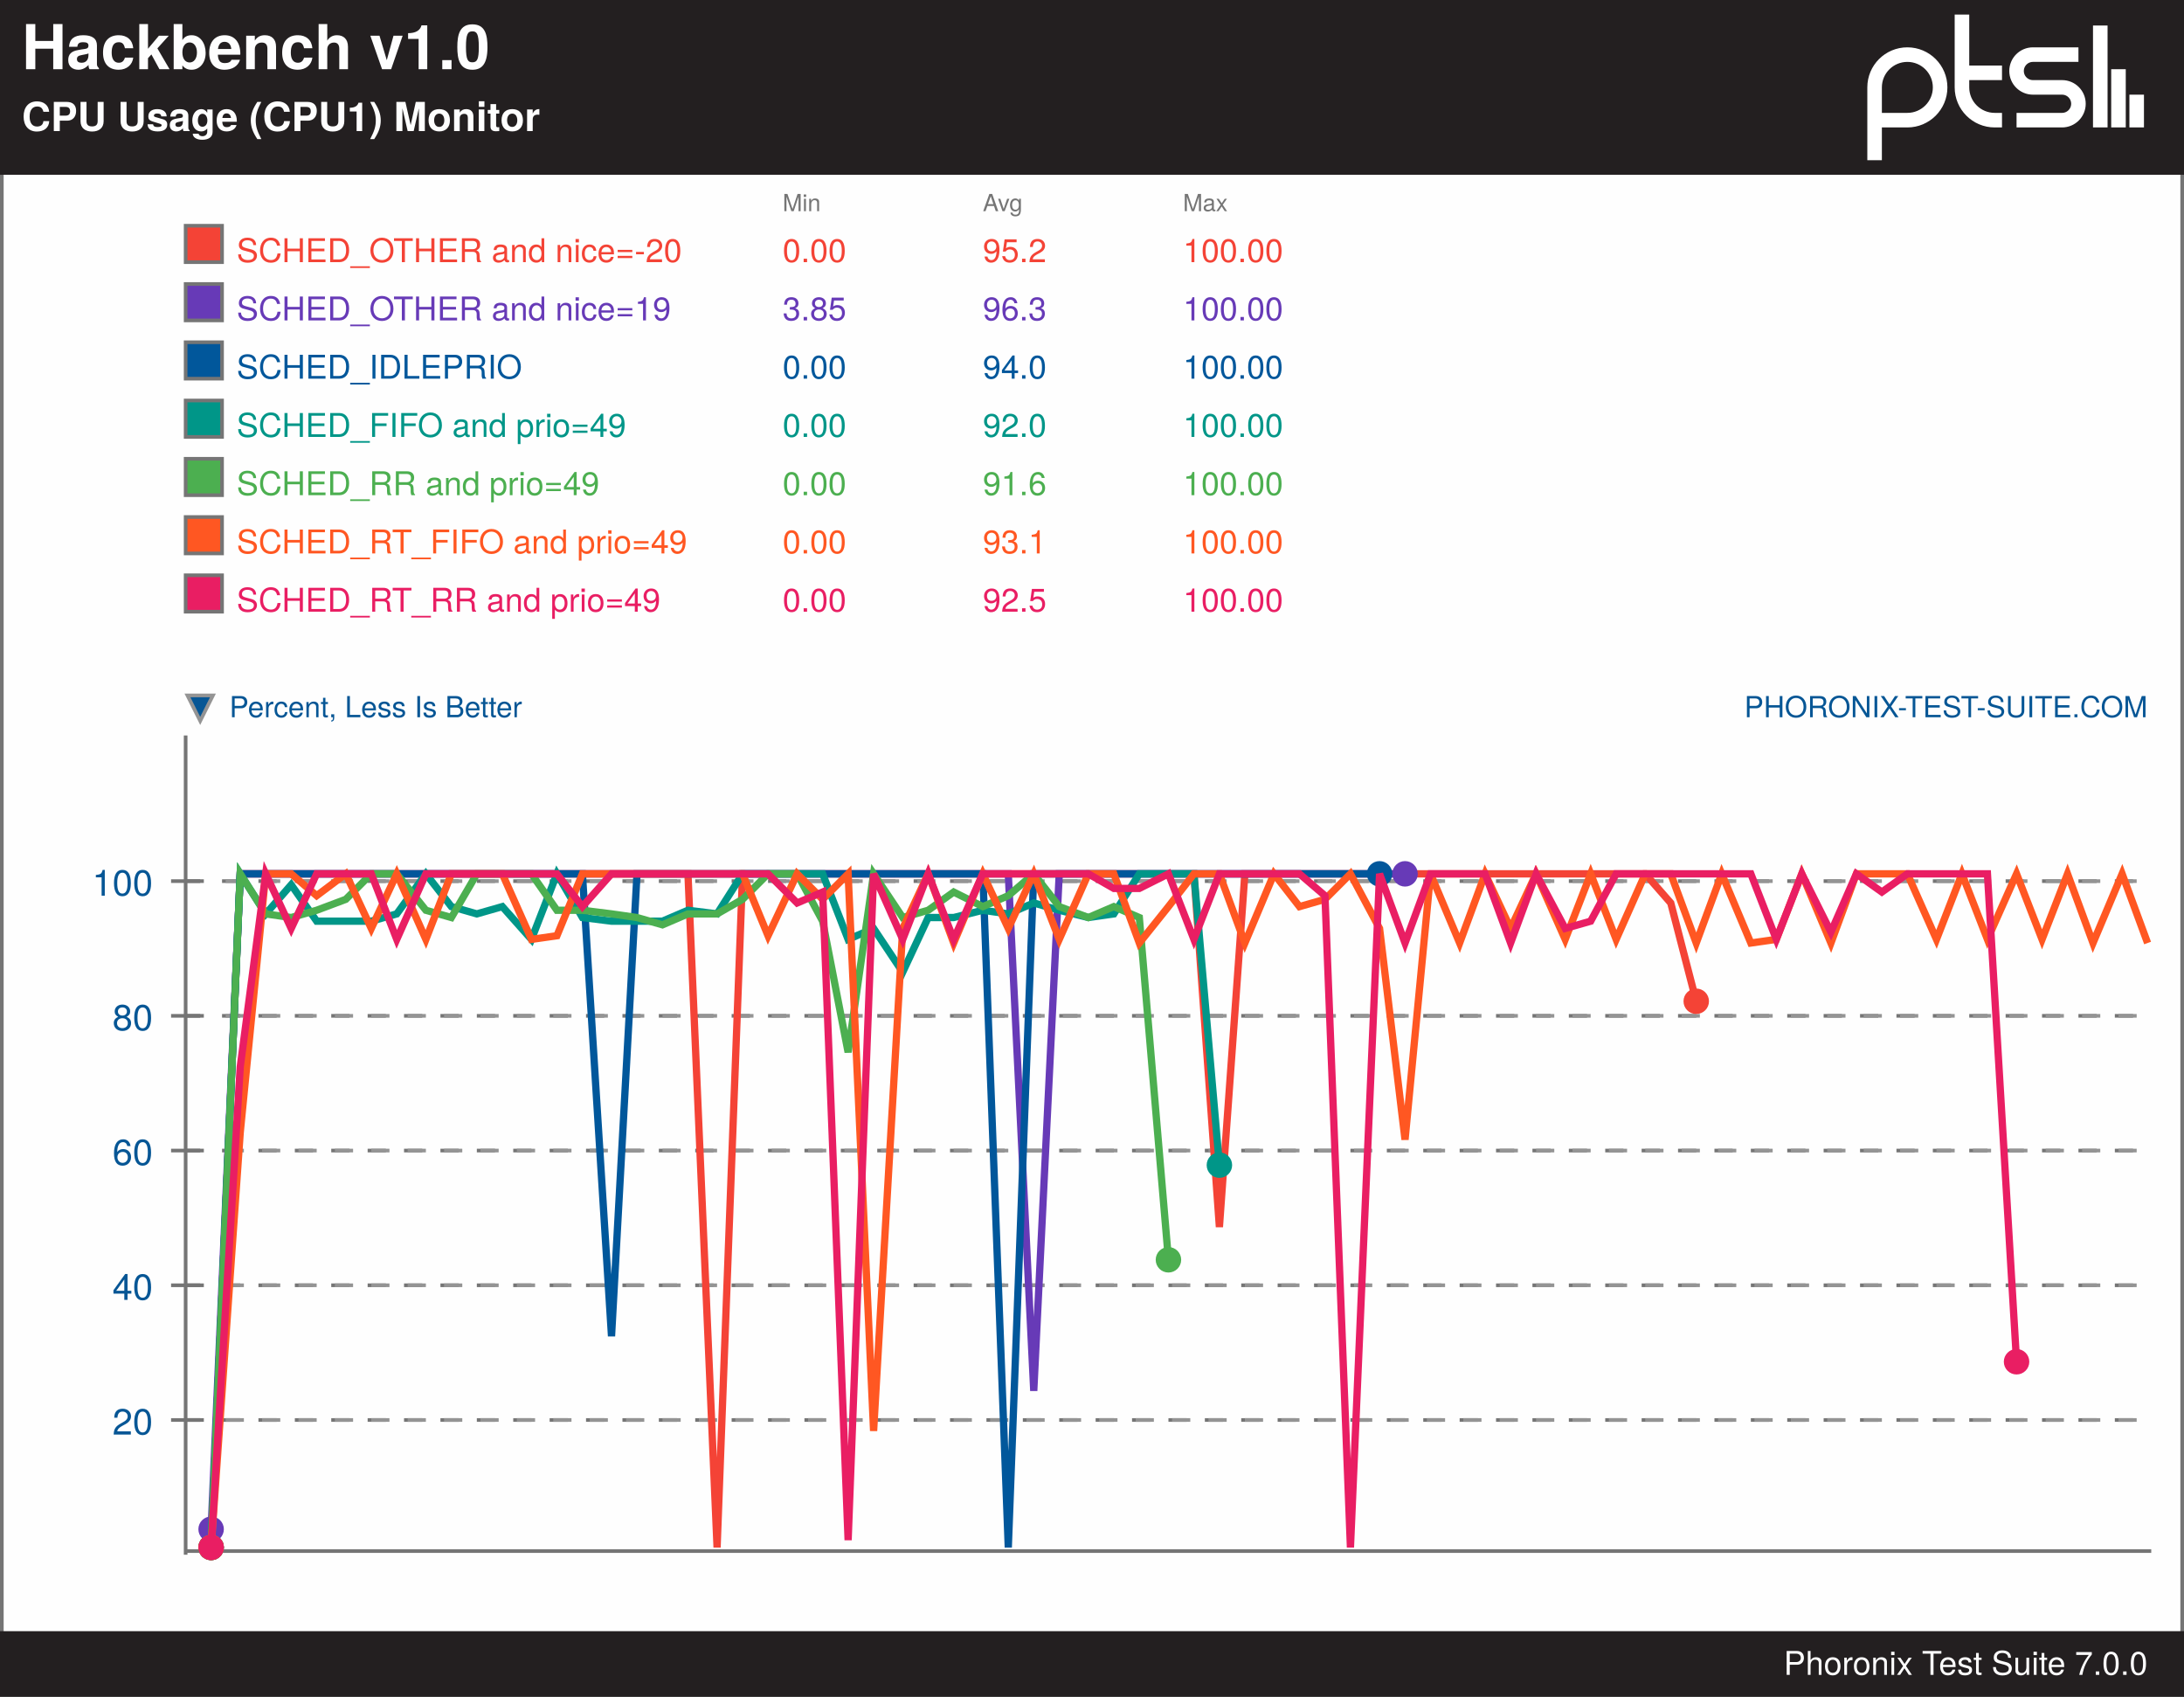
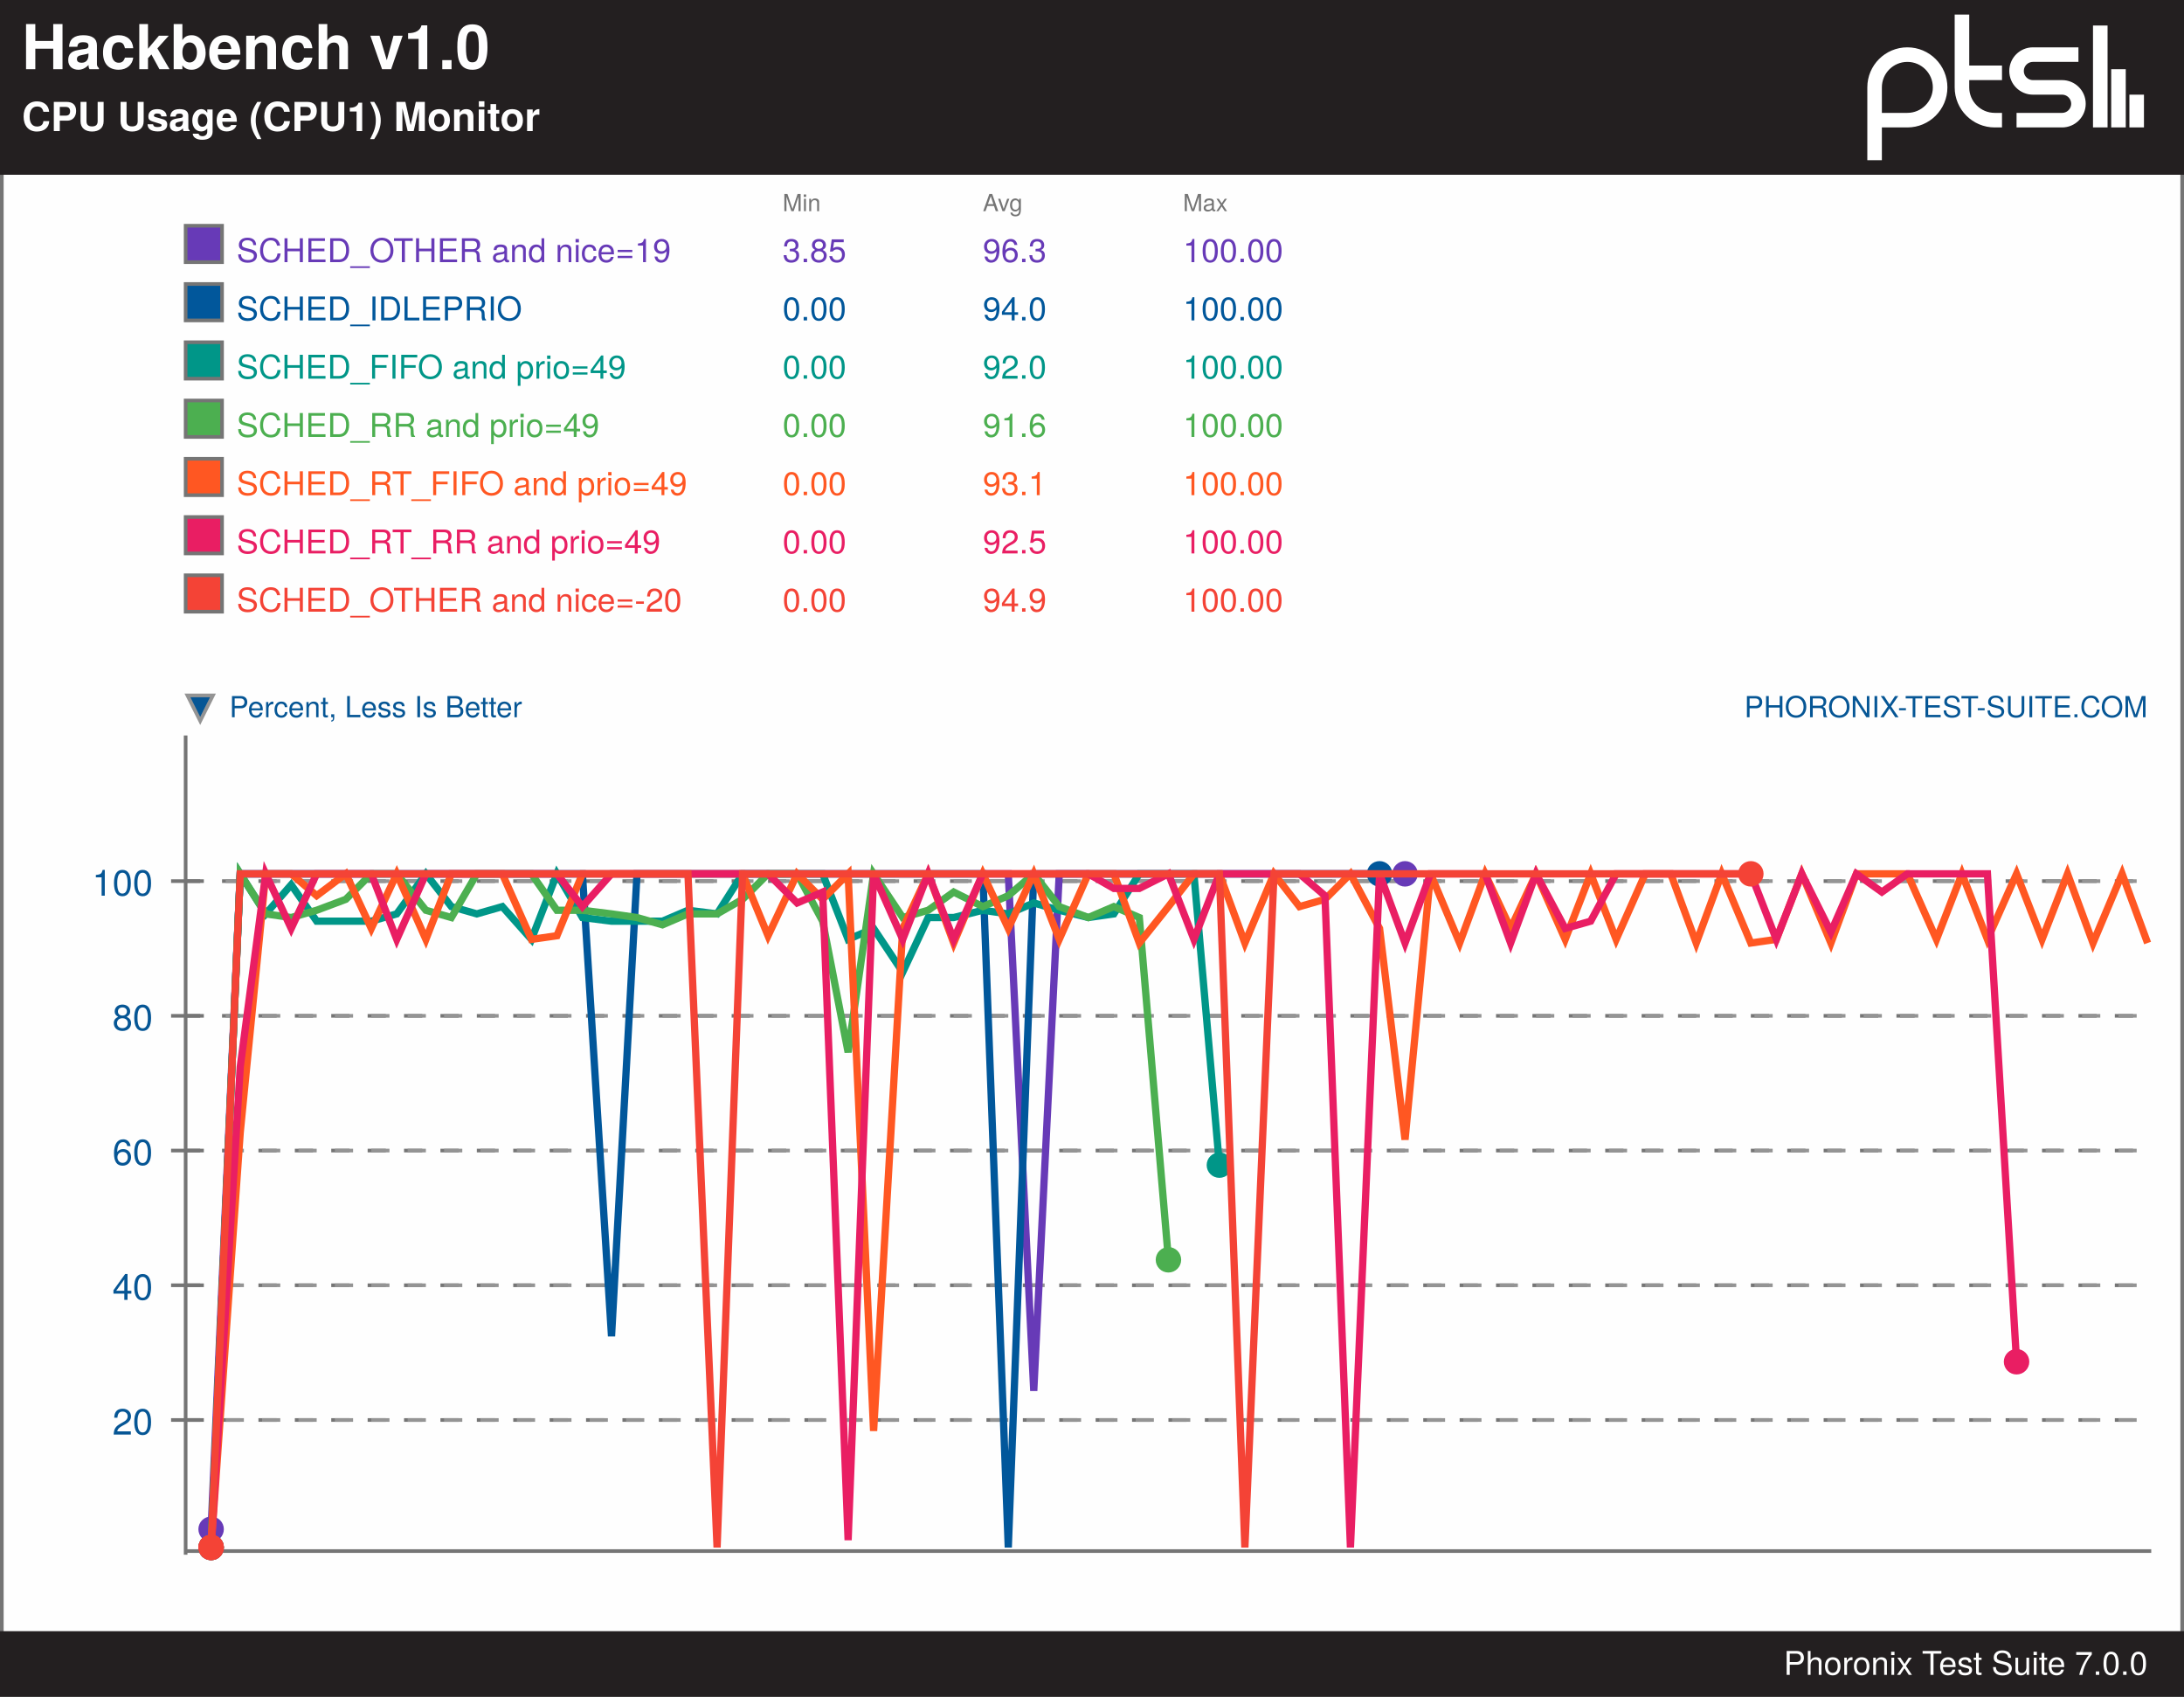
<svg xmlns="http://www.w3.org/2000/svg" xmlns:xlink="http://www.w3.org/1999/xlink" version="1.1" font-family="sans-serif, droid-sans, helvetica, verdana, tahoma" viewbox="0 0 600 466" width="600" height="466" preserveAspectRatio="xMinYMin meet">
  <rect x="0" y="0" width="600" height="466" fill="#FEFEFE" stroke="#757575" stroke-width="2" />
  <g font-size="6.5" fill="#757575">
    <text y="58" x="215">Min</text>
    <text y="58" x="270">Avg</text>
    <text y="58" x="325">Max</text>
  </g>
  <g stroke="#757575" stroke-width="1">
-     <rect x="51" y="62" width="10" height="10" fill="#f44336" />
-     <rect x="51" y="78" width="10" height="10" fill="#673ab7" />
-     <rect x="51" y="94" width="10" height="10" fill="#01579b" />
-     <rect x="51" y="110" width="10" height="10" fill="#009688" />
-     <rect x="51" y="126" width="10" height="10" fill="#4caf50" />
-     <rect x="51" y="142" width="10" height="10" fill="#ff5722" />
-     <rect x="51" y="158" width="10" height="10" fill="#e91e63" />
+     <rect x="51" y="62" width="10" height="10" fill="#673ab7" />
+     <rect x="51" y="78" width="10" height="10" fill="#01579b" />
+     <rect x="51" y="94" width="10" height="10" fill="#009688" />
+     <rect x="51" y="110" width="10" height="10" fill="#4caf50" />
+     <rect x="51" y="126" width="10" height="10" fill="#ff5722" />
+     <rect x="51" y="142" width="10" height="10" fill="#e91e63" />
+     <rect x="51" y="158" width="10" height="10" fill="#f44336" />
+   </g>
+   <g font-size="9" fill="#673ab7">
+     <text x="65" y="72">SCHED_OTHER and nice=19</text>
+     <text y="72" x="215">3.85</text>
+     <text y="72" x="270">96.3</text>
+     <text y="72" x="325">100.00</text>
+   </g>
+   <g font-size="9" fill="#01579b">
+     <text x="65" y="88">SCHED_IDLEPRIO</text>
+     <text y="88" x="215">0.00</text>
+     <text y="88" x="270">94.0</text>
+     <text y="88" x="325">100.00</text>
+   </g>
+   <g font-size="9" fill="#009688">
+     <text x="65" y="104">SCHED_FIFO and prio=49</text>
+     <text y="104" x="215">0.00</text>
+     <text y="104" x="270">92.0</text>
+     <text y="104" x="325">100.00</text>
+   </g>
+   <g font-size="9" fill="#4caf50">
+     <text x="65" y="120">SCHED_RR and prio=49</text>
+     <text y="120" x="215">0.00</text>
+     <text y="120" x="270">91.6</text>
+     <text y="120" x="325">100.00</text>
+   </g>
+   <g font-size="9" fill="#ff5722">
+     <text x="65" y="136">SCHED_RT_FIFO and prio=49</text>
+     <text y="136" x="215">0.00</text>
+     <text y="136" x="270">93.1</text>
+     <text y="136" x="325">100.00</text>
+   </g>
+   <g font-size="9" fill="#e91e63">
+     <text x="65" y="152">SCHED_RT_RR and prio=49</text>
+     <text y="152" x="215">0.00</text>
+     <text y="152" x="270">92.5</text>
+     <text y="152" x="325">100.00</text>
  </g>
  <g font-size="9" fill="#f44336">
-     <text x="65" y="72">SCHED_OTHER and nice=-20</text>
-     <text y="72" x="215">0.00</text>
-     <text y="72" x="270">95.2</text>
-     <text y="72" x="325">100.00</text>
-   </g>
-   <g font-size="9" fill="#673ab7">
-     <text x="65" y="88">SCHED_OTHER and nice=19</text>
-     <text y="88" x="215">3.85</text>
-     <text y="88" x="270">96.3</text>
-     <text y="88" x="325">100.00</text>
-   </g>
-   <g font-size="9" fill="#01579b">
-     <text x="65" y="104">SCHED_IDLEPRIO</text>
-     <text y="104" x="215">0.00</text>
-     <text y="104" x="270">94.0</text>
-     <text y="104" x="325">100.00</text>
-   </g>
-   <g font-size="9" fill="#009688">
-     <text x="65" y="120">SCHED_FIFO and prio=49</text>
-     <text y="120" x="215">0.00</text>
-     <text y="120" x="270">92.0</text>
-     <text y="120" x="325">100.00</text>
-   </g>
-   <g font-size="9" fill="#4caf50">
-     <text x="65" y="136">SCHED_RR and prio=49</text>
-     <text y="136" x="215">0.00</text>
-     <text y="136" x="270">91.6</text>
-     <text y="136" x="325">100.00</text>
-   </g>
-   <g font-size="9" fill="#ff5722">
-     <text x="65" y="152">SCHED_RT_FIFO and prio=49</text>
-     <text y="152" x="215">0.00</text>
-     <text y="152" x="270">93.1</text>
-     <text y="152" x="325">100.00</text>
-   </g>
-   <g font-size="9" fill="#e91e63">
-     <text x="65" y="168">SCHED_RT_RR and prio=49</text>
+     <text x="65" y="168">SCHED_OTHER and nice=-20</text>
    <text y="168" x="215">0.00</text>
-     <text y="168" x="270">92.5</text>
+     <text y="168" x="270">94.9</text>
    <text y="168" x="325">100.00</text>
  </g>
  <g stroke="#757575" stroke-width="1">
    <line x1="51" y1="202" x2="51" y2="427" />
    <line x1="51" y1="426" x2="591" y2="426" />
  </g>
  <a xlink:href="http://www.phoronix-test-suite.com/" xlink:show="new">
    <text x="590" y="197" font-size="8" fill="#065695" text-anchor="end" xlink:show="new">PHORONIX-TEST-SUITE.COM</text>
  </a>
  <polygon points="55,198 58.5,191 51.5,191" fill="#065695" stroke="#949494" stroke-width="1" />
  <text x="63" y="197" font-size="8" fill="#065695" text-anchor="start">Percent, Less Is Better</text>
  <rect x="0" y="0" width="600" height="48" fill="#231f20" />
  <text x="6" y="19" font-size="17" fill="#FEFEFE" text-anchor="start" xlink:show="new" font-weight="bold">Hackbench v1.0</text>
  <text x="6" y="36" font-size="11" font-weight="bold" fill="#FEFEFE" text-anchor="start">CPU Usage (CPU1) Monitor</text>
  <path d="m74 22v9m-5-16v16m-5-28v28m-23-2h12.5c2.485 0 4.5-2.015 4.5-4.5s-2.015-4.5-4.5-4.5h-8c-2.485 0-4.5-2.015-4.5-4.5s2.015-4.5 4.5-4.5h12.5m-21 5h-11m11 13h-2c-4.971 0-9-4.029-9-9v-20m-24 40v-20c0-4.971 4.029-9 9-9 4.971 0 9 4.029 9 9s-4.029 9-9 9h-9" stroke="#ffffff" stroke-width="4" fill="none" transform="translate(513,4)" />
  <g stroke="#757575" stroke-width="1" stroke-dasharray="5,5">
    <line x1="51" y1="390" x2="590" y2="390" />
    <line x1="51" y1="353" x2="590" y2="353" />
    <line x1="51" y1="316" x2="590" y2="316" />
    <line x1="51" y1="279" x2="590" y2="279" />
    <line x1="51" y1="242" x2="590" y2="242" />
  </g>
  <g stroke="#757575" stroke-width="1">
    <line x1="47" y1="390" x2="55" y2="390" />
    <line x1="47" y1="353" x2="55" y2="353" />
    <line x1="47" y1="316" x2="55" y2="316" />
    <line x1="47" y1="279" x2="55" y2="279" />
    <line x1="47" y1="242" x2="55" y2="242" />
  </g>
  <g stroke="#949494" stroke-width="1" stroke-dasharray="5,5">
    <line x1="62" y1="390" x2="590" y2="390" />
    <line x1="62" y1="353" x2="590" y2="353" />
    <line x1="62" y1="316" x2="590" y2="316" />
    <line x1="62" y1="279" x2="590" y2="279" />
    <line x1="62" y1="242" x2="590" y2="242" />
  </g>
  <g font-size="10" fill="#065695" text-anchor="end">
    <text x="42" y="394">20</text>
    <text x="42" y="357">40</text>
    <text x="42" y="320">60</text>
    <text x="42" y="283">80</text>
    <text x="42" y="246">100</text>
  </g>
-   <g stroke="#f44336" stroke-width="1" fill="#f44336">
-     <polyline points="58,425 66,240 73,240 80,240 87,240 95,240 102,240 109,240 117,240 124,240 131,240 138,240 146,240 153,240 160,240 168,240 175,240 182,240 189,240 197,425 204,240 211,240 219,240 226,240 233,240 240,240 248,240 255,240 262,240 270,240 277,240 284,240 291,240 299,240 306,240 313,240 321,240 328,240 335,337 342,240 350,240 357,240 364,240 371,240 379,240 386,240 393,240 401,240 408,240 415,240 422,240 430,240 437,240 444,240 452,240 459,248 466,275" fill="none" stroke-width="2" />
-     <ellipse cx="58" cy="425" rx="3" ry="3" xlink:title="SCHED_OTHER and nice=-20: 0.00" />
-     <ellipse cx="466" cy="275" rx="3" ry="3" xlink:title="SCHED_OTHER and nice=-20: 81.63" />
-   </g>
  <g stroke="#673ab7" stroke-width="1" fill="#673ab7">
    <polyline points="58,420 66,240 73,240 80,240 87,240 95,240 102,240 109,240 117,240 124,240 131,240 138,240 146,240 153,240 160,240 168,240 175,240 182,240 189,240 197,240 204,240 211,240 219,240 226,240 233,240 240,240 248,240 255,240 262,240 270,240 277,240 284,382 291,240 299,240 306,240 313,240 321,240 328,240 335,240 342,240 350,240 357,240 364,240 371,240 379,240 386,240" fill="none" stroke-width="2" />
    <ellipse cx="58" cy="420" rx="3" ry="3" xlink:title="SCHED_OTHER and nice=19: 3.85" />
    <ellipse cx="386" cy="240" rx="3" ry="3" xlink:title="SCHED_OTHER and nice=19: 100.00" />
  </g>
  <g stroke="#01579b" stroke-width="1" fill="#01579b">
    <polyline points="58,425 66,240 73,240 80,240 87,240 95,240 102,240 109,240 117,240 124,240 131,240 138,240 146,240 153,240 160,240 168,367 175,240 182,240 189,240 197,240 204,240 211,240 219,240 226,240 233,240 240,240 248,240 255,240 262,240 270,240 277,425 284,240 291,240 299,240 306,240 313,240 321,240 328,240 335,240 342,240 350,240 357,240 364,240 371,240 379,240" fill="none" stroke-width="2" />
    <ellipse cx="58" cy="425" rx="3" ry="3" xlink:title="SCHED_IDLEPRIO: 0.00" />
    <ellipse cx="379" cy="240" rx="3" ry="3" xlink:title="SCHED_IDLEPRIO: 100.00" />
  </g>
  <g stroke="#009688" stroke-width="1" fill="#009688">
    <polyline points="58,425 66,240 73,251 80,243 87,253 95,253 102,253 109,251 117,240 124,249 131,251 138,249 146,258 153,240 160,252 168,253 175,253 182,253 189,250 197,251 204,240 211,240 219,240 226,240 233,258 240,255 248,267 255,252 262,252 270,250 277,251 284,248 291,250 299,252 306,251 313,240 321,240 328,240 335,320" fill="none" stroke-width="2" />
    <ellipse cx="58" cy="425" rx="3" ry="3" xlink:title="SCHED_FIFO and prio=49: 0.00" />
    <ellipse cx="335" cy="320" rx="3" ry="3" xlink:title="SCHED_FIFO and prio=49: 57.14" />
  </g>
  <g stroke="#4caf50" stroke-width="1" fill="#4caf50">
    <polyline points="58,425 66,240 73,251 80,252 87,250 95,247 102,240 109,240 117,250 124,252 131,240 138,240 146,240 153,250 160,250 168,251 175,252 182,254 189,251 197,251 204,247 211,240 219,240 226,253 233,289 240,240 248,252 255,250 262,245 270,249 277,246 284,240 291,249 299,252 306,249 313,252 321,346" fill="none" stroke-width="2" />
    <ellipse cx="58" cy="425" rx="3" ry="3" xlink:title="SCHED_RR and prio=49: 0.00" />
    <ellipse cx="321" cy="346" rx="3" ry="3" xlink:title="SCHED_RR and prio=49: 43.14" />
  </g>
  <g stroke="#ff5722" stroke-width="1" fill="#ff5722">
    <polyline points="58,425 66,311 73,240 80,240 87,246 95,240 102,255 109,240 117,258 124,240 131,240 138,240 146,258 153,257 160,240 168,240 175,240 182,240 189,240 197,240 204,240 211,257 219,240 226,247 233,240 240,393 248,255 255,240 262,259 270,240 277,255 284,240 291,258 299,240 306,240 313,259 321,249 328,240 335,240 342,259 350,240 357,249 364,247 371,240 379,255 386,313 393,240 401,259 408,240 415,255 422,240 430,258 437,240 444,258 452,240 459,240 466,259 473,240 481,259 488,258 495,240 503,259 510,240 517,240 524,240 532,258 539,240 546,258 554,240 561,258 568,240 575,259 583,240 590,259" fill="none" stroke-width="2" />
    <ellipse cx="58" cy="425" rx="3" ry="3" xlink:title="SCHED_RT_FIFO and prio=49: 0.00" />
  </g>
  <g stroke="#e91e63" stroke-width="1" fill="#e91e63">
    <polyline points="58,425 66,293 73,240 80,255 87,240 95,240 102,240 109,258 117,240 124,240 131,240 138,240 146,240 153,240 160,249 168,240 175,240 182,240 189,240 197,240 204,240 211,240 219,248 226,245 233,423 240,240 248,258 255,240 262,258 270,240 277,240 284,240 291,240 299,240 306,244 313,244 321,240 328,258 335,240 342,240 350,240 357,240 364,246 371,425 379,240 386,259 393,240 401,240 408,240 415,259 422,240 430,255 437,253 444,240 452,240 459,240 466,240 473,240 481,240 488,258 495,240 503,256 510,240 517,245 524,240 532,240 539,240 546,240 554,374" fill="none" stroke-width="2" />
    <ellipse cx="58" cy="425" rx="3" ry="3" xlink:title="SCHED_RT_RR and prio=49: 0.00" />
    <ellipse cx="554" cy="374" rx="3" ry="3" xlink:title="SCHED_RT_RR and prio=49: 28.26" />
  </g>
+   <g stroke="#f44336" stroke-width="1" fill="#f44336">
+     <polyline points="58,425 66,240 73,240 80,240 87,240 95,240 102,240 109,240 117,240 124,240 131,240 138,240 146,240 153,240 160,240 168,240 175,240 182,240 189,240 197,425 204,240 211,240 219,240 226,240 233,240 240,240 248,240 255,240 262,240 270,240 277,240 284,240 291,240 299,240 306,240 313,240 321,240 328,240 335,240 342,425 350,240 357,240 364,240 371,240 379,240 386,240 393,240 401,240 408,240 415,240 422,240 430,240 437,240 444,240 452,240 459,240 466,240 473,240 481,240" fill="none" stroke-width="2" />
+     <ellipse cx="58" cy="425" rx="3" ry="3" xlink:title="SCHED_OTHER and nice=-20: 0.00" />
+     <ellipse cx="481" cy="240" rx="3" ry="3" xlink:title="SCHED_OTHER and nice=-20: 100.00" />
+   </g>
  <rect x="0" y="448" width="600" height="18" fill="#231f20" />
  <a xlink:href="http://www.phoronix-test-suite.com/" xlink:show="new">
    <text x="590" y="460" font-size="9" fill="#FEFEFE" text-anchor="end" xlink:show="new">Phoronix Test Suite 7.0.0</text>
  </a>
</svg>
